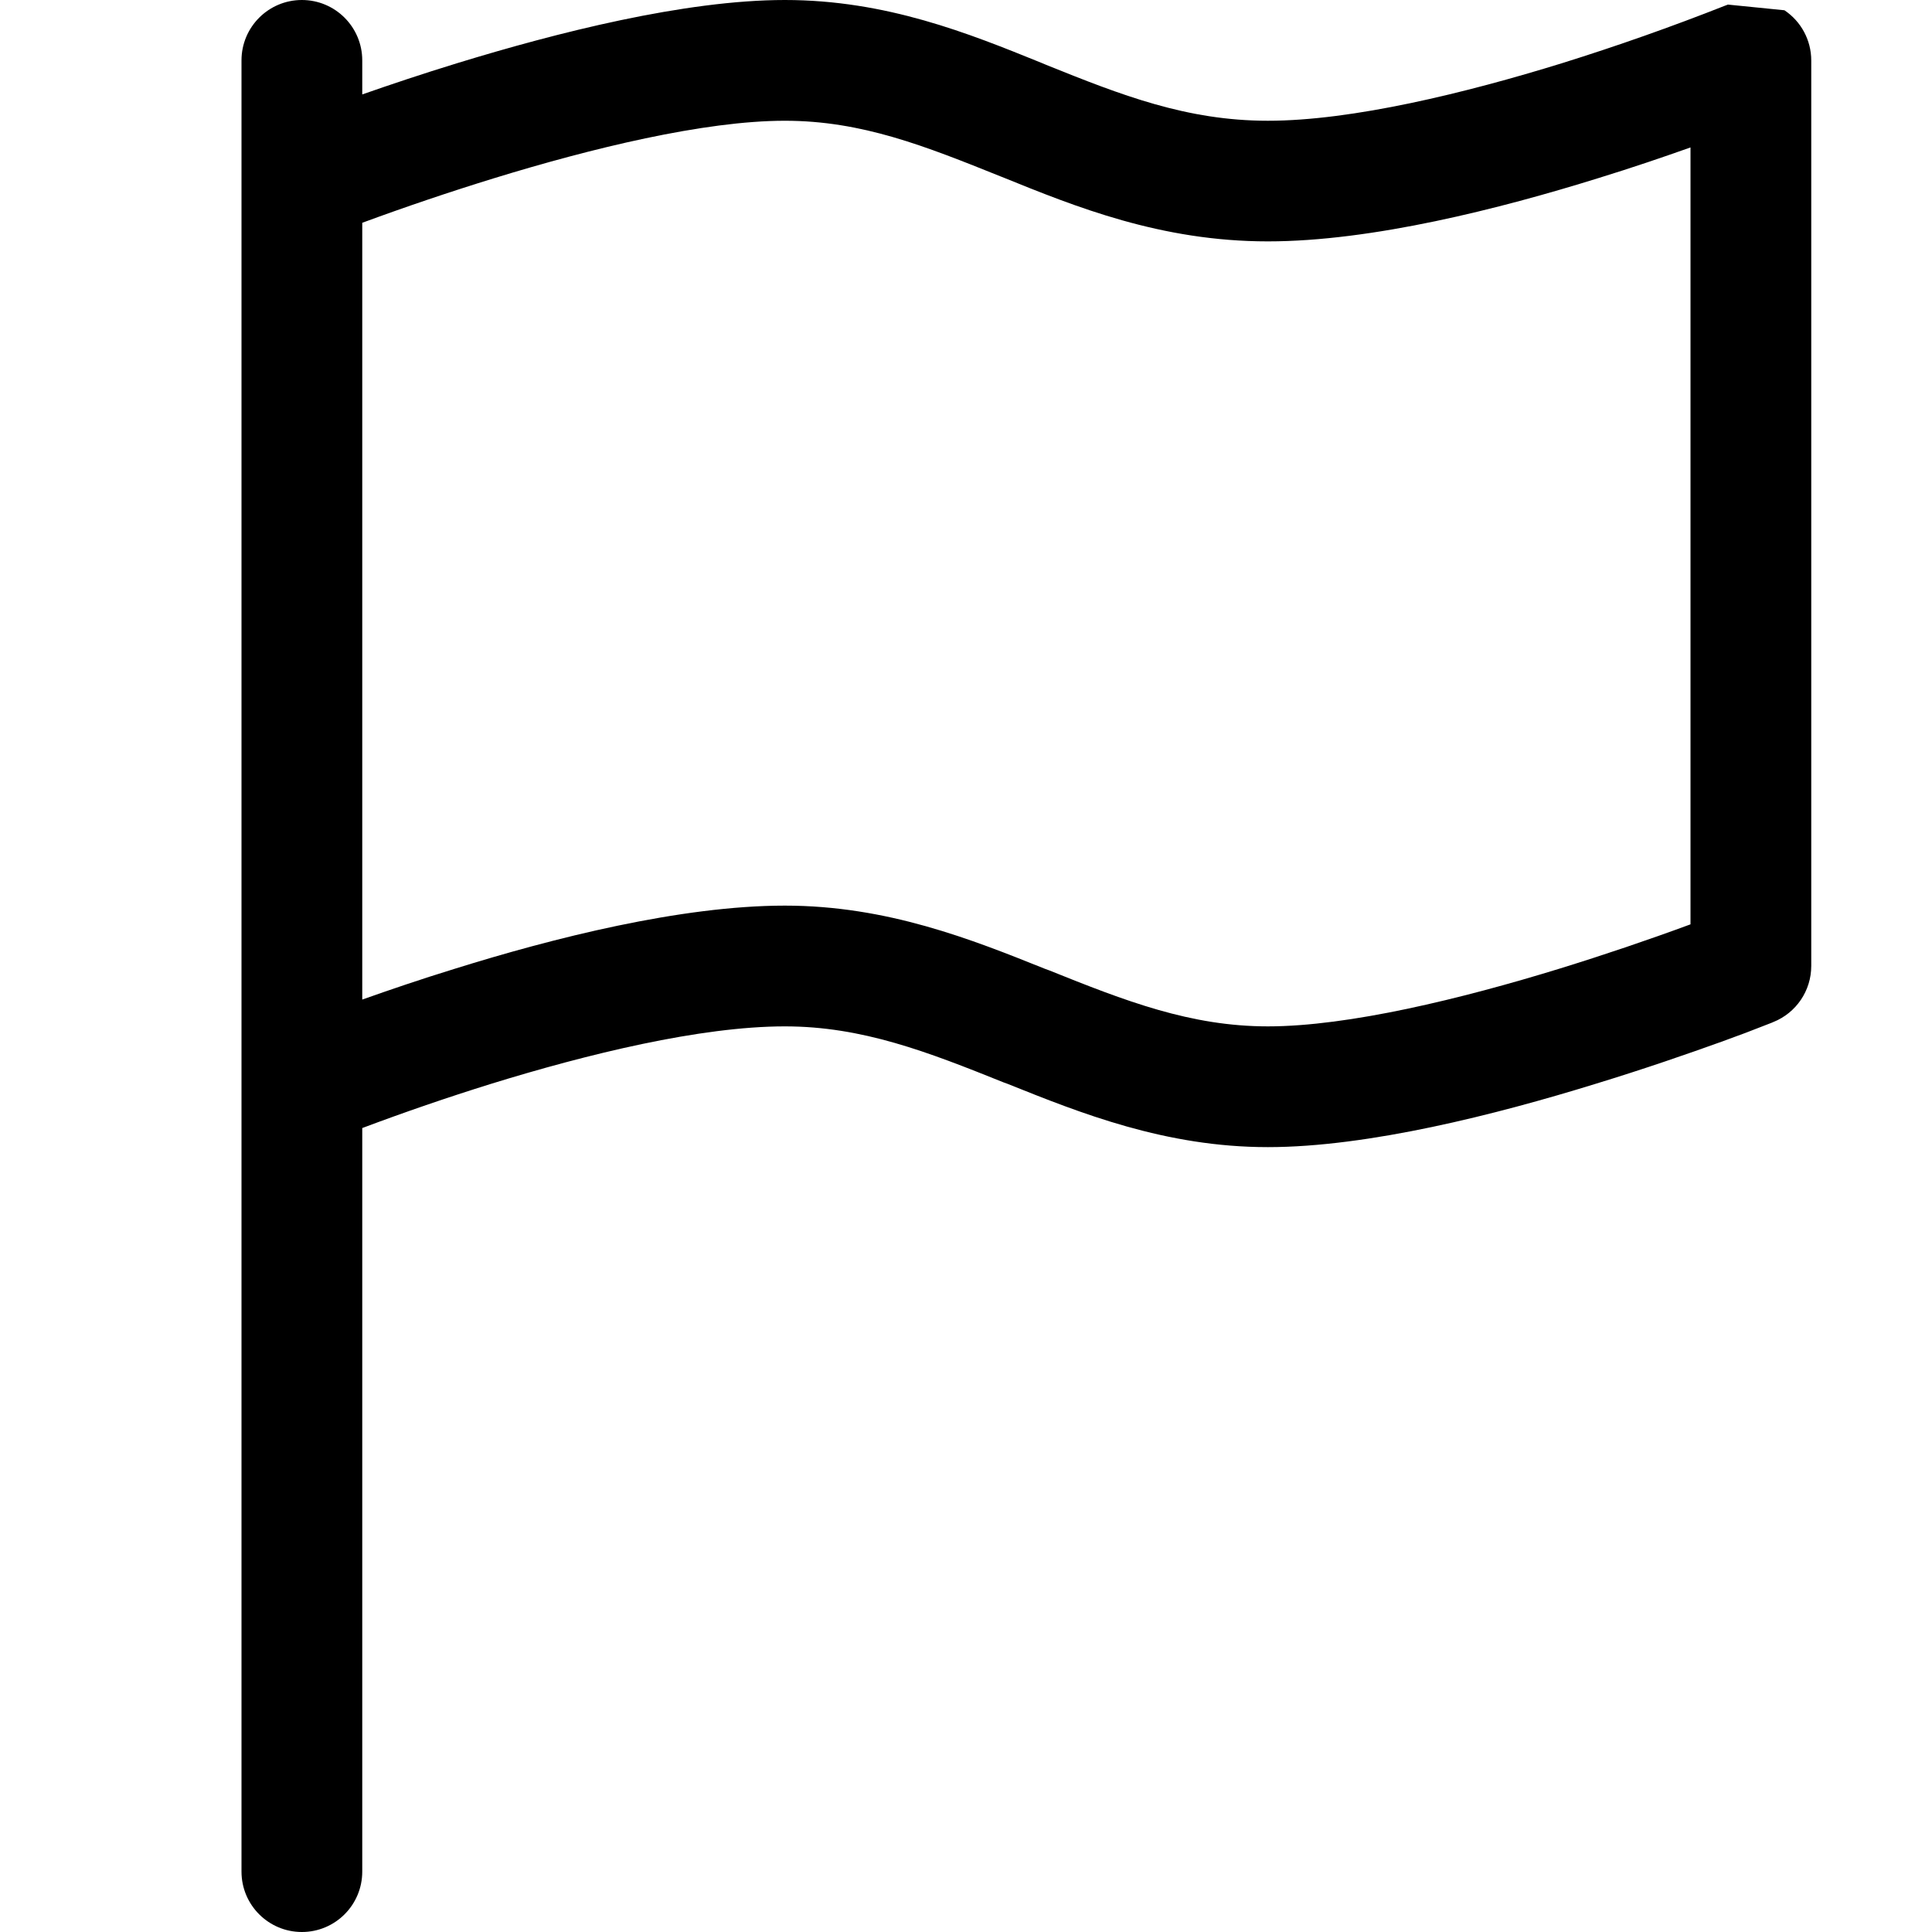
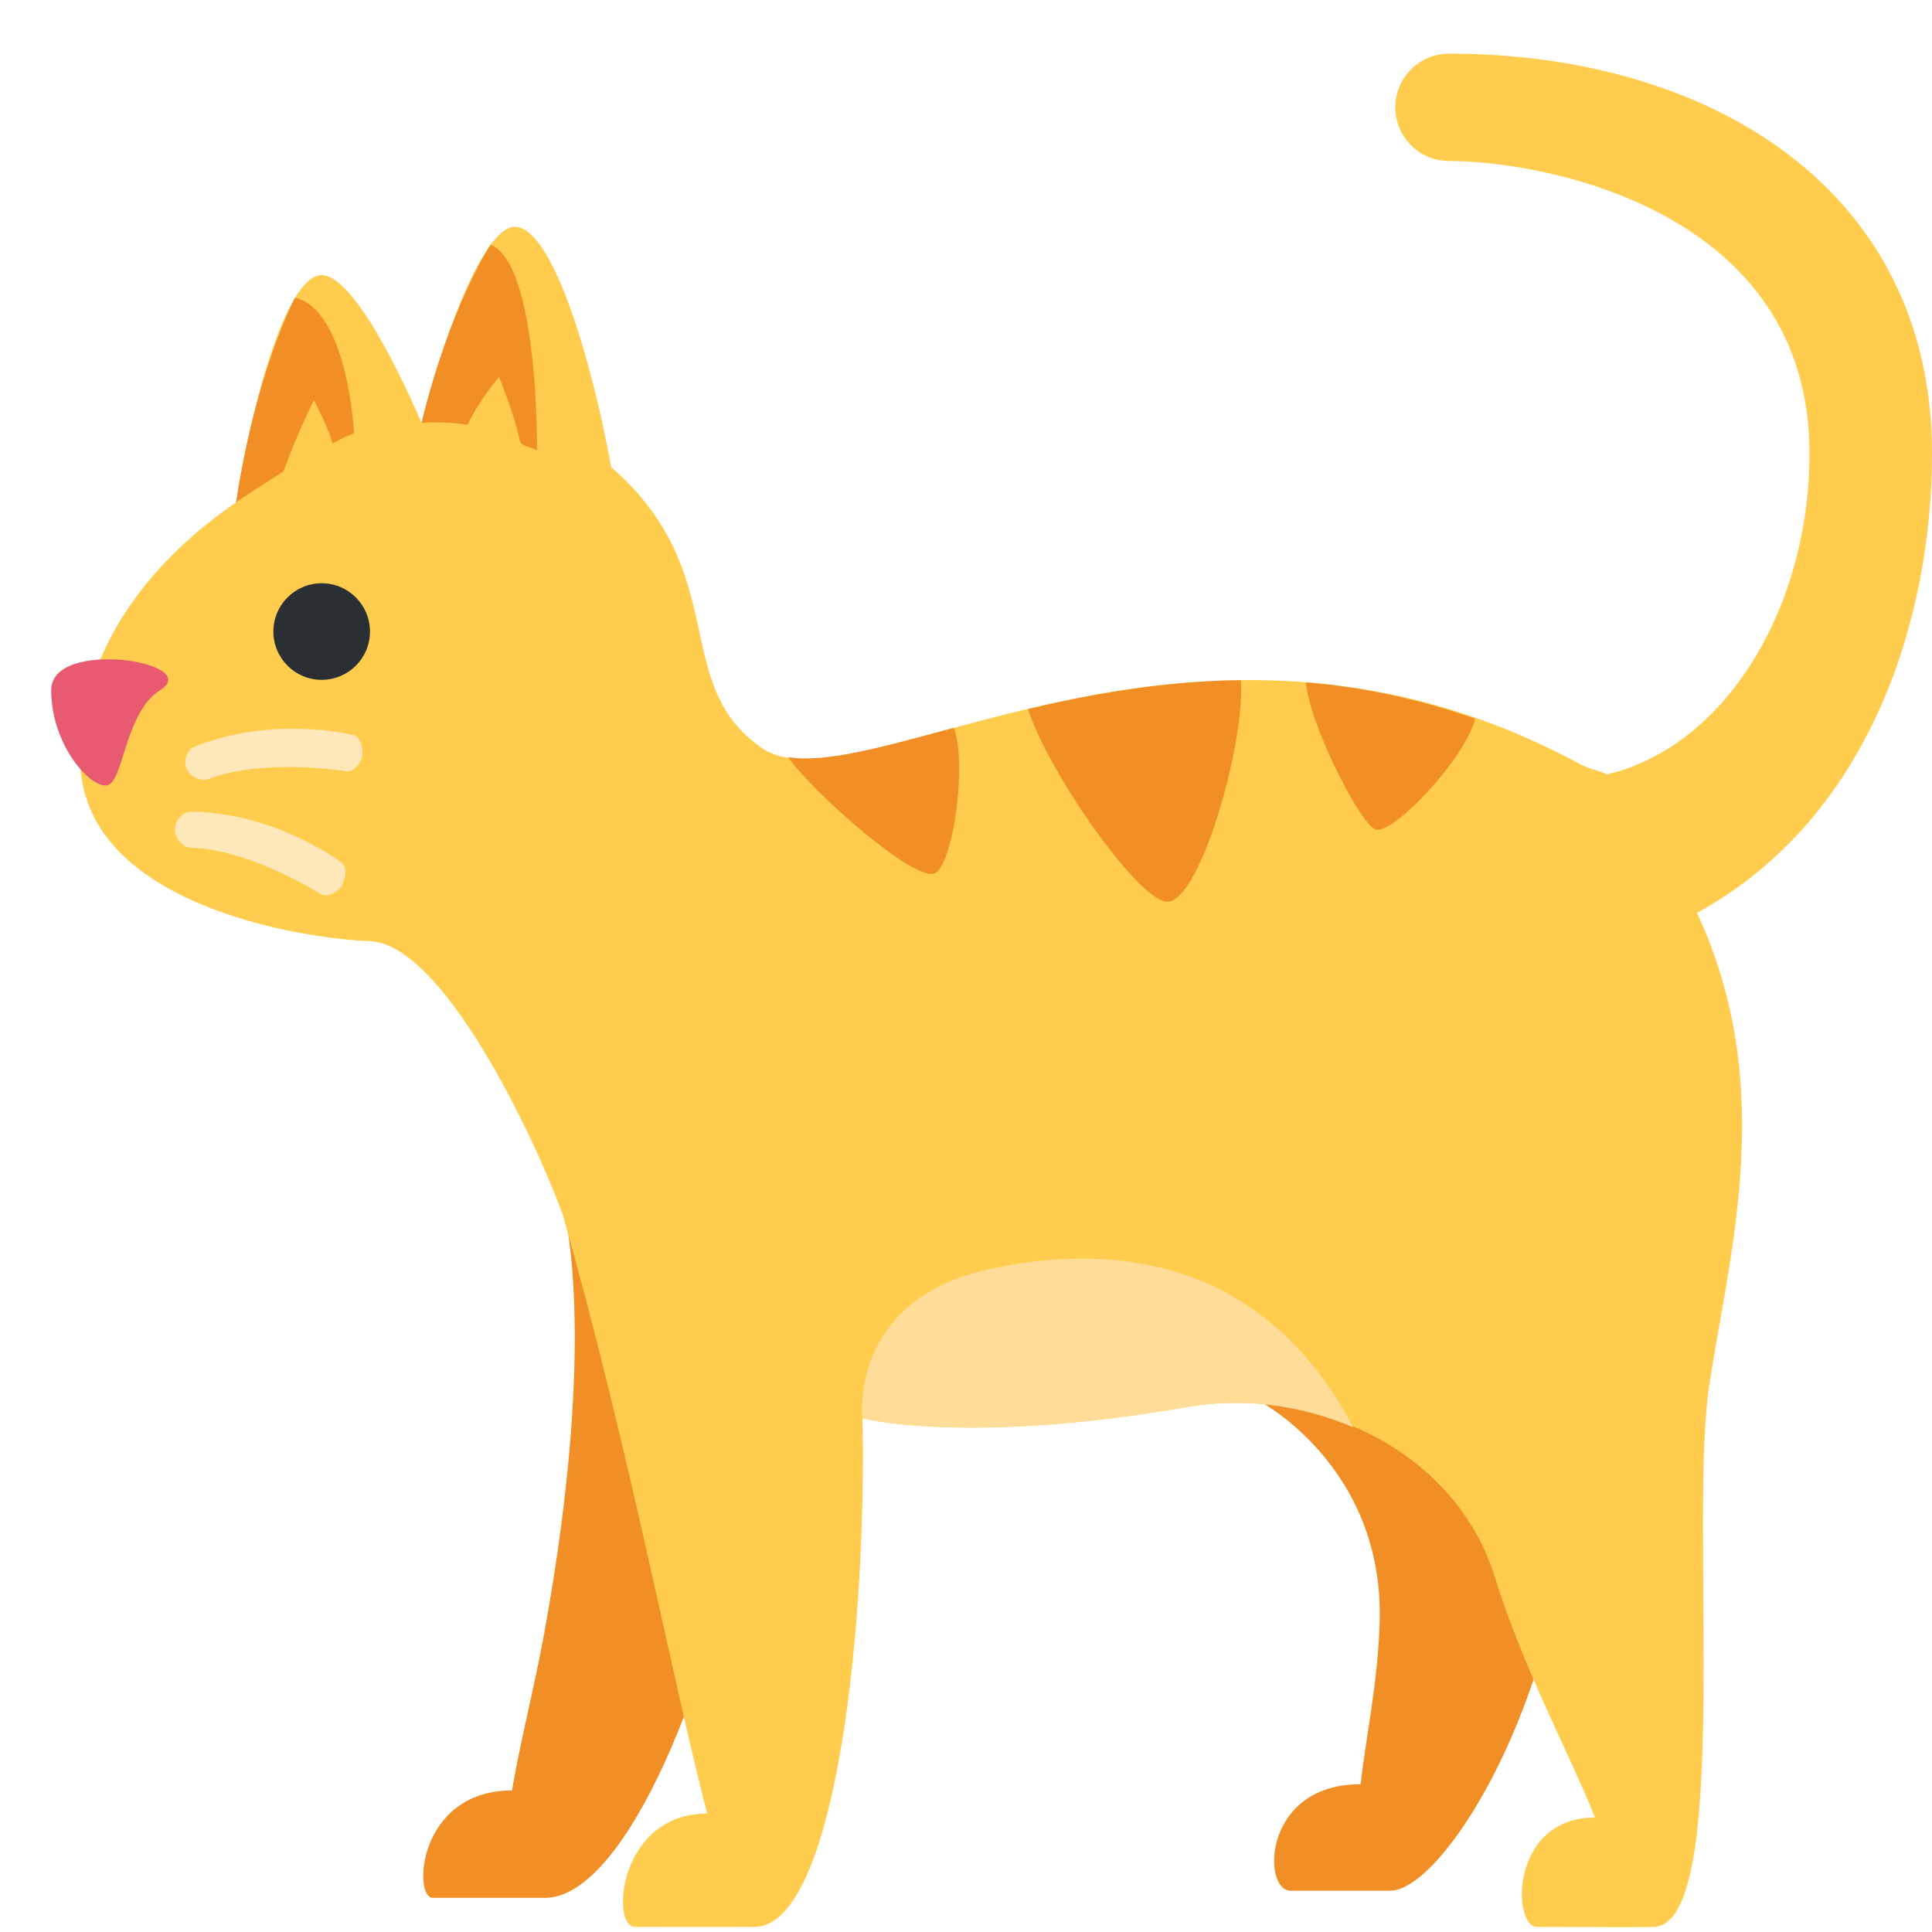
- <svg xmlns="http://www.w3.org/2000/svg" width="16" height="16" viewBox="0 0 16 16">
-   <path d="M14.778.085A.5.5 0 0 1 15 .5V8a.5.5 0 0 1-.314.464L14.5 8l.186.464-.003.001-.006.003-.023.009a12.435 12.435 0 0 1-.397.15c-.264.095-.631.223-1.047.35-.816.252-1.879.523-2.71.523-.847 0-1.548-.28-2.158-.525l-.028-.01C7.68 8.71 7.14 8.5 6.5 8.5c-.7 0-1.638.23-2.437.477A19.626 19.626 0 0 0 3 9.342V15.5a.5.5 0 0 1-1 0V.5a.5.5 0 0 1 1 0v.282c.226-.079.496-.17.79-.26C4.606.272 5.67 0 6.5 0c.84 0 1.524.277 2.121.519l.043.018C9.286.788 9.828 1 10.5 1c.7 0 1.638-.23 2.437-.477a19.587 19.587 0 0 0 1.349-.476l.019-.007.004-.002h.001M14 1.221c-.22.078-.48.167-.766.255-.81.252-1.872.523-2.734.523-.886 0-1.592-.286-2.203-.534l-.008-.003C7.662 1.21 7.139 1 6.5 1c-.669 0-1.606.229-2.415.478A21.294 21.294 0 0 0 3 1.845v6.433c.22-.078.48-.167.766-.255C4.576 7.77 5.638 7.5 6.5 7.5c.847 0 1.548.28 2.158.525l.028.01C9.32 8.29 9.86 8.5 10.5 8.5c.668 0 1.606-.229 2.415-.478A21.317 21.317 0 0 0 14 7.655V1.222z" />
+ <svg xmlns="http://www.w3.org/2000/svg" viewBox="0 0 36 36">
+   <path fill="#F18F26" d="M10.478 22.439s.702 2.281-.337 7.993c-.186 1.025-.46 2.072-.599 2.93-1.757 0-1.851 2.002-1.478 2.002h2.094c1.337 0 2.971-3.334 3.854-7.961s-3.534-4.964-3.534-4.964zm13.042 3.702s2.272 1.22 2.188 4.081c-.033 1.131-.249 2.091-.355 3.024-1.832 0-1.839 1.985-1.305 1.985h1.856c.923 0 3.001-3.158 3.379-7.281.379-4.122-5.763-1.809-5.763-1.809z" />
+   <path fill="#FFCC4E" d="M36 8.447C36 3.525 31.859 1 27 1c-.553 0-1 .448-1 1s.447 1 1 1c1.804 0 6.717.934 6.717 5.447 0 2.881-1.567 5.462-3.77 5.982-.164-.073-.345-.104-.509-.192-7.239-3.917-13.457.902-15.226-.29-1.752-1.182-.539-3.255-2.824-5.243-.33-1.841-1.073-4.477-1.794-4.477-.549 0-1.265 1.825-1.74 3.656-.591-1.381-1.363-2.756-1.86-2.756-.64 0-1.278 2.273-1.594 4.235-1.68 1.147-2.906 2.809-2.906 4.765 0 2.7 4.05 3.357 5.4 3.411 1.35.054 3.023 3.562 3.585 5.072 1.242 4.367 2.051 8.699 2.698 11.183-1.649 0-1.804 2.111-1.348 2.111.713 0 1.953-.003 2.225 0 1.381.014 2.026-4.706 2.026-8.849 0-.212-.011-.627-.011-.627s1.93.505 6.038-.208c2.444-.424 5.03.849 5.746 3.163.527 1.704 1.399 3.305 1.868 4.484-1.589 0-1.545 2.037-1.084 2.037.787 0 1.801.014 2.183 0 1.468-.055.643-7.574 1.03-10.097s1.267-5.578-.229-8.797C34.857 15.236 36 11.505 36 8.447z" />
+   <circle fill="#292F33" cx="5.994" cy="11.768" r=".9" />
+   <path fill="#E75A70" d="M2.984 12.86c-.677.423-.677 1.777-1.015 1.777S.954 13.841.954 12.86c-.001-.981 2.862-.52 2.03 0z" />
+   <path fill="#FEE7B8" d="M6.578 14.343c-.041.026-.09.036-.142.026-.018-.004-1.548-.241-2.545.146-.129.05-.341-.023-.413-.191s.023-.365.152-.415c1.44-.569 2.857-.234 2.934-.218.139.029.195.19.188.372-.004.114-.104.235-.174.28zm-.472 2.339c-.048.009-.097-.001-.141-.031-.015-.01-1.331-.83-2.402-.853-.138-.003-.305-.154-.305-.341 0-.186.165-.335.304-.333 1.552.024 2.724.891 2.789.937.117.082.104.255.027.424-.049.107-.189.182-.272.197z" />
+   <path fill="#F18F26" d="M7.854 7.881s.372-.039.859.033c.217-.46.585-.887.585-.887s.281.668.386 1.179c.025.12.218.117.322.189 0 0 .038-3.463-.863-3.836.001-.002-.755 1.124-1.289 3.322zM4.399 9.36s.384-.267.883-.574c.217-.624.568-1.333.568-1.333s.307.602.345.81c.21-.114.21-.106.403-.19 0 0-.114-2.286-1.099-2.527 0 0-.732 1.372-1.1 3.814z" />
+   <path fill="#FD9" d="M18.45 23.644c-2.649.57-2.38 2.782-2.38 2.782s1.93.505 6.038-.208c1.067-.185 2.153-.03 3.107.377-1.607-3.047-4.315-3.479-6.765-2.951z" />
+   <path fill="#F18F26" d="M14.686 14.109c.476.676 2.397 2.368 2.745 2.159.338-.203.59-2.055.342-2.706-1.329.359-2.385.658-3.087.547zm7.024 2.689c.623.138 1.507-2.979 1.41-4.123-1.449.017-2.78.256-3.965.537.335 1.08 1.953 3.452 2.555 3.586zm2.627-4.082c.042.723.982 2.603 1.285 2.737.307.137 1.685-1.319 1.866-2.061-1.086-.378-2.142-.597-3.151-.676z" />
</svg>
